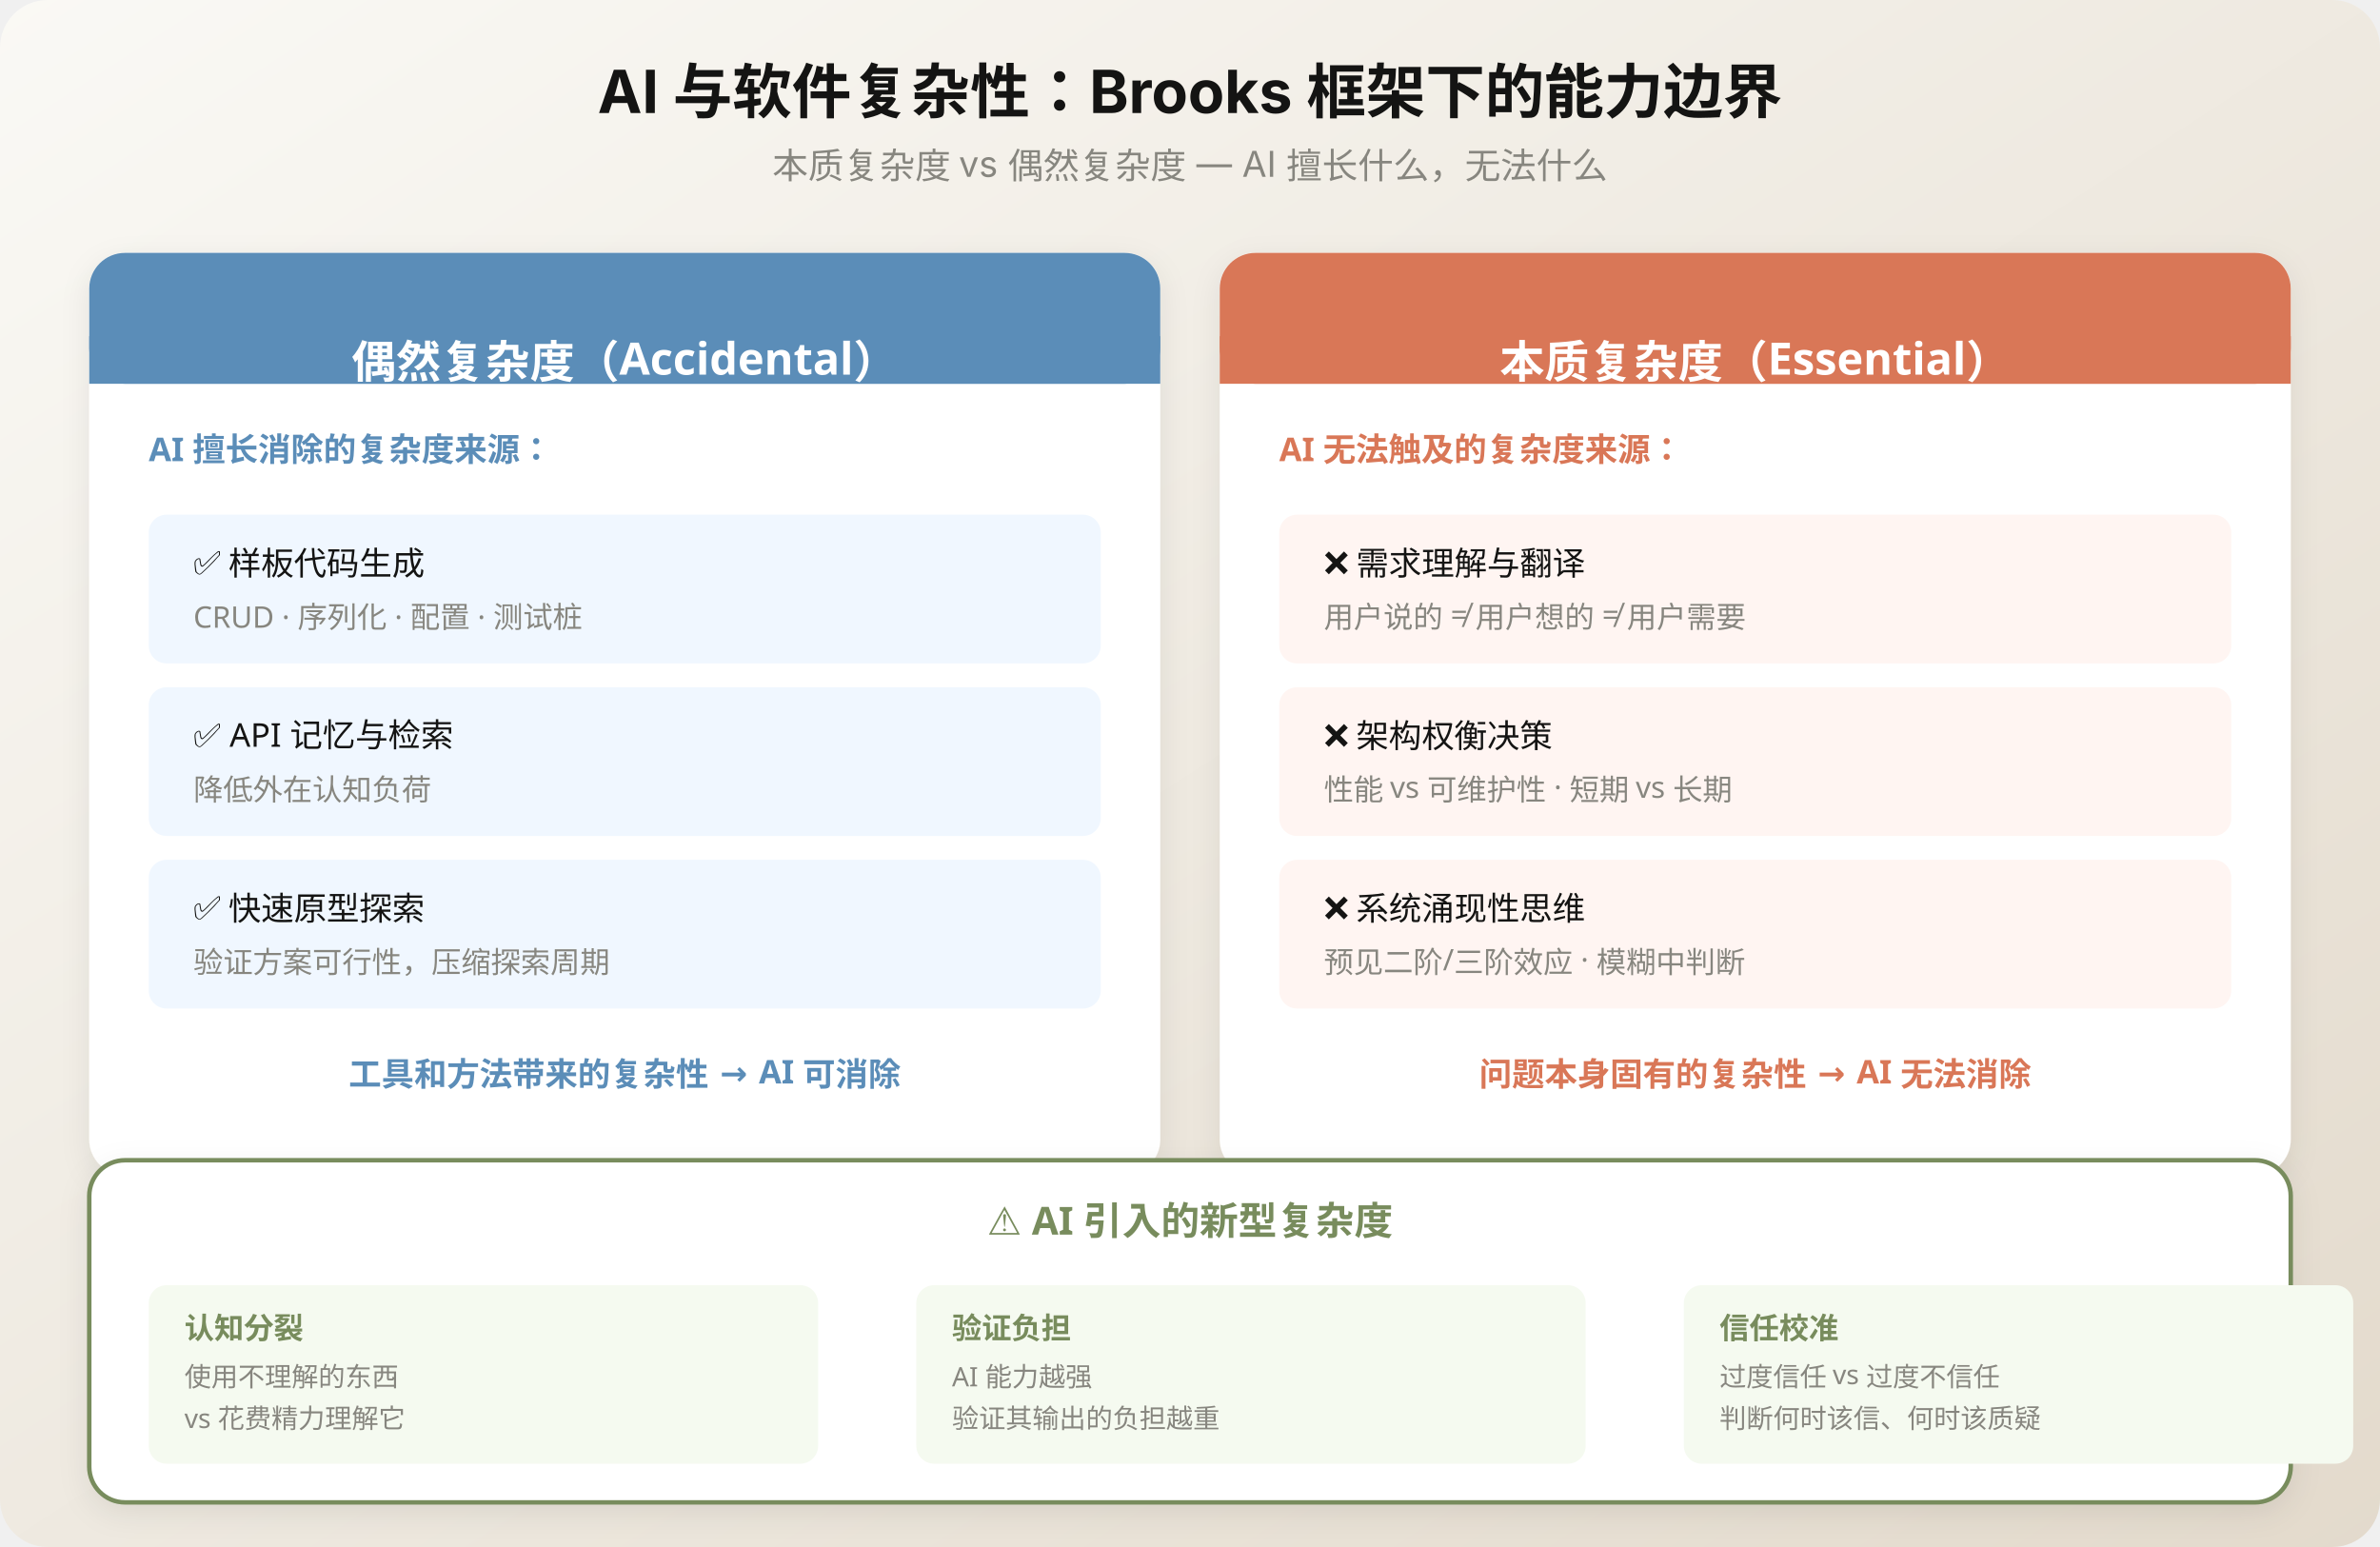
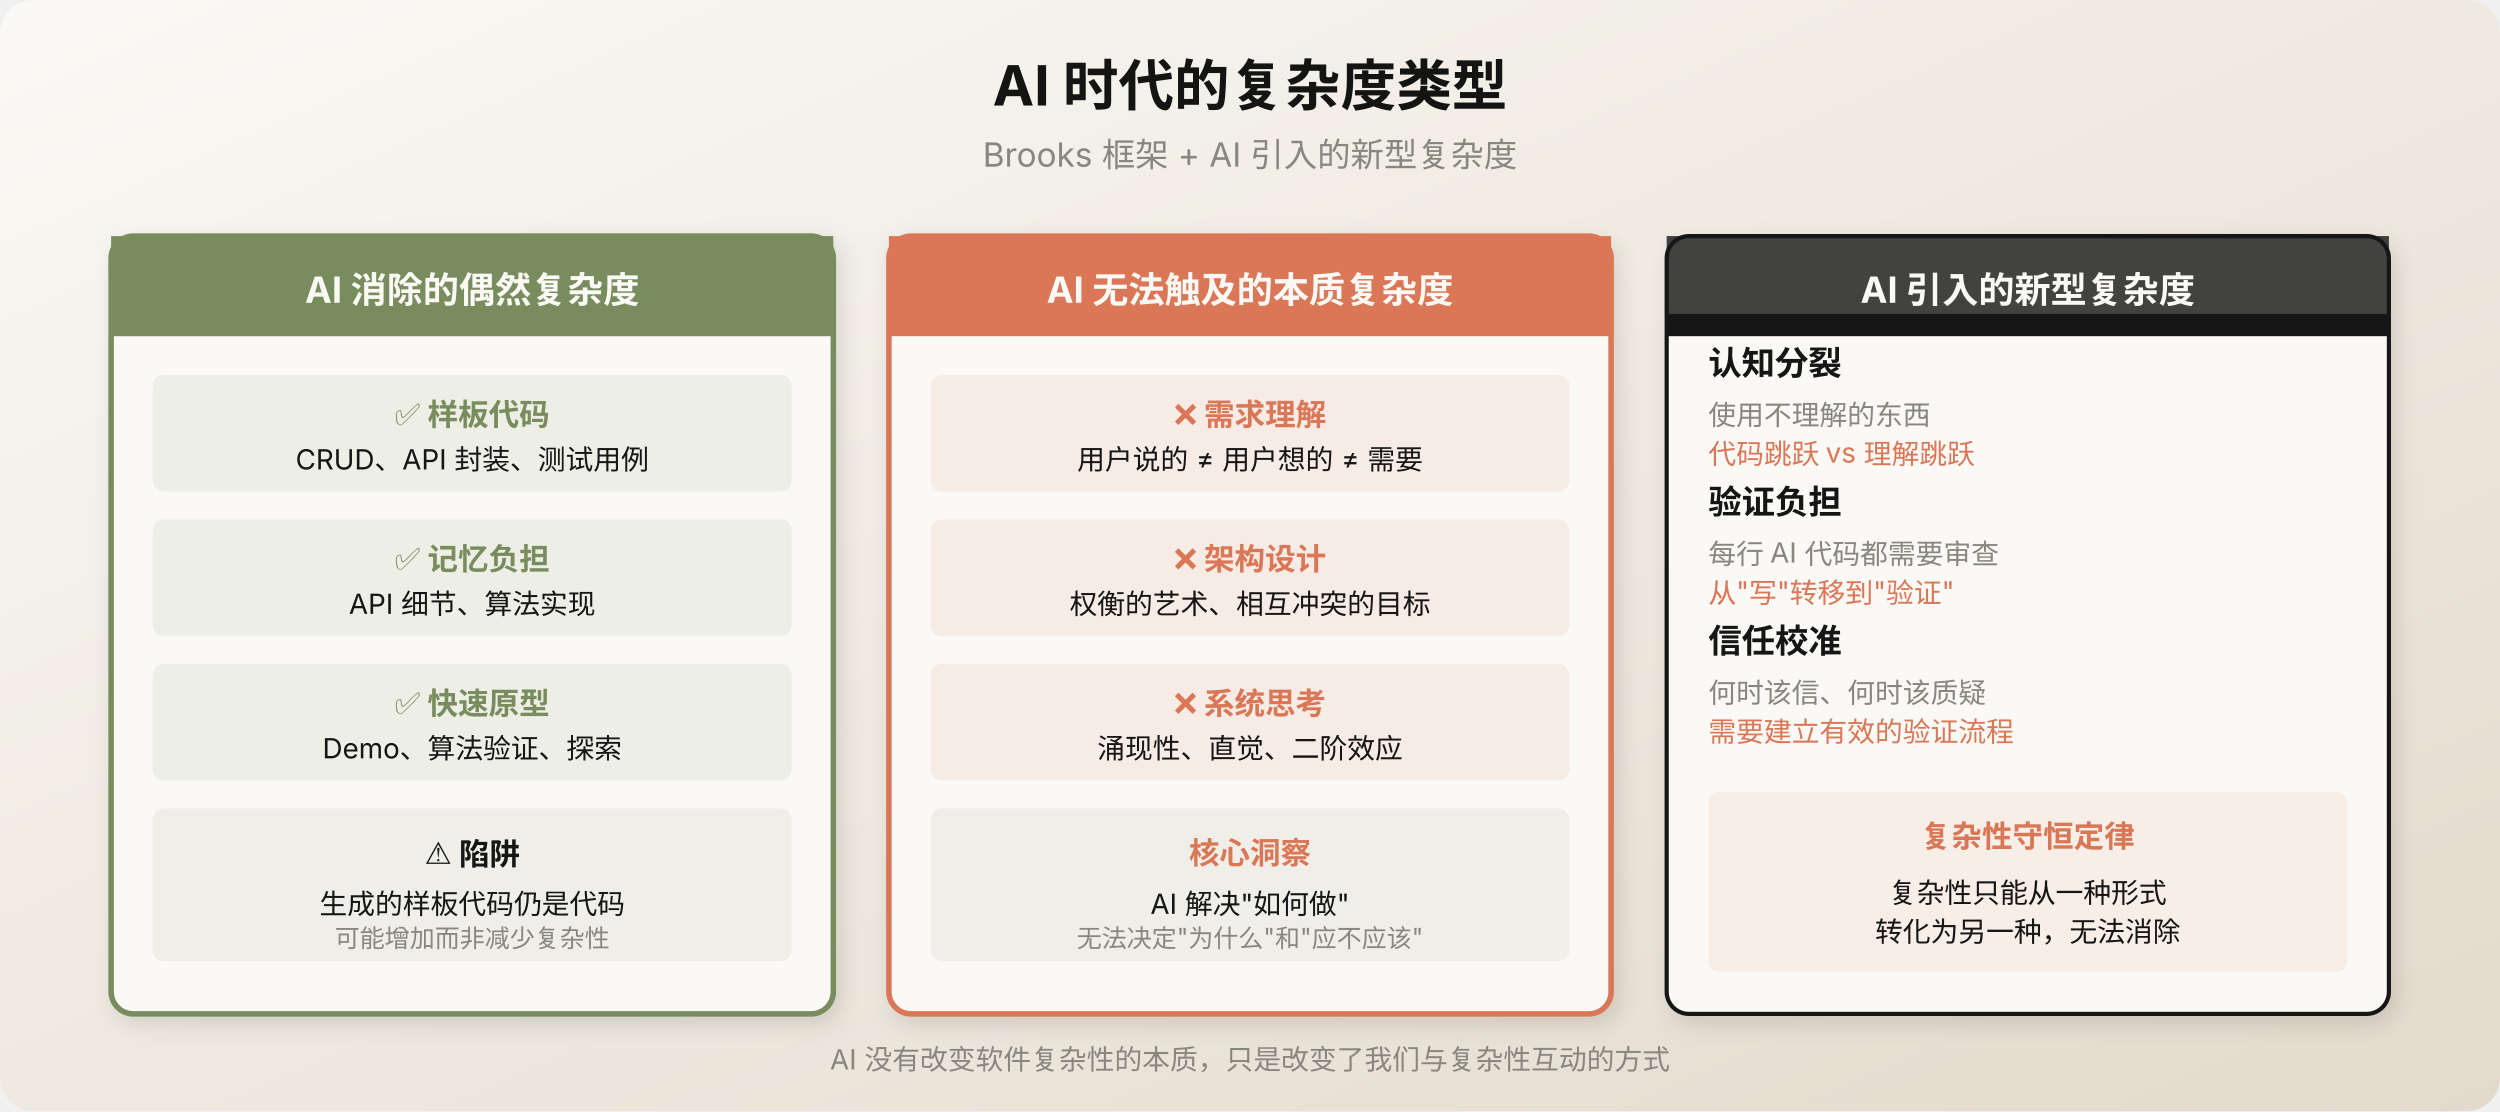
- <svg xmlns="http://www.w3.org/2000/svg" viewBox="0 0 800 520" role="img" aria-label="AI and Software Complexity">
+ <svg xmlns="http://www.w3.org/2000/svg" viewBox="0 0 900 400" font-family="system-ui, -apple-system, sans-serif">
  <defs>
-     <linearGradient id="bg5" x1="0%" y1="0%" x2="100%" y2="100%">
-       <stop offset="0%" stop-color="#FAF9F5" />
-       <stop offset="100%" stop-color="#E3DACC" />
+     <linearGradient id="bg6" x1="0%" y1="0%" x2="100%" y2="100%">
+       <stop offset="0%" style="stop-color:#FAF9F5" />
+       <stop offset="100%" style="stop-color:#E3DACC" />
    </linearGradient>
-     <linearGradient id="blue5" x1="0%" y1="0%" x2="0%" y2="100%">
-       <stop offset="0%" stop-color="#5B8DB8" />
-       <stop offset="100%" stop-color="#4A73A0" />
-     </linearGradient>
-     <linearGradient id="clay5" x1="0%" y1="0%" x2="0%" y2="100%">
-       <stop offset="0%" stop-color="#D97757" />
-       <stop offset="100%" stop-color="#C0634A" />
-     </linearGradient>
-     <filter id="sh5" x="-10%" y="-10%" width="120%" height="130%">
-       <feDropShadow dx="0" dy="3" stdDeviation="5" flood-color="#141413" flood-opacity="0.08" />
+     <filter id="shadow6" x="-20%" y="-20%" width="140%" height="140%">
+       <feDropShadow dx="2" dy="3" stdDeviation="4" flood-color="#141413" flood-opacity="0.12" />
    </filter>
  </defs>
-   <rect width="800" height="520" fill="url(#bg5)" rx="16" />
-   <text x="400" y="38" font-family="system-ui,-apple-system,sans-serif" font-size="20" font-weight="700" fill="#141413" text-anchor="middle">AI 与软件复杂性：Brooks 框架下的能力边界</text>
-   <text x="400" y="60" font-family="system-ui,-apple-system,sans-serif" font-size="12" fill="#87867F" text-anchor="middle">本质复杂度 vs 偶然复杂度 — AI 擅长什么，无法什么</text>
-   <rect x="30" y="85" width="360" height="310" fill="#FFFFFF" rx="12" filter="url(#sh5)" />
-   <rect x="30" y="85" width="360" height="44" fill="#5B8DB8" rx="12" />
-   <rect x="30" y="113" width="360" height="16" fill="#5B8DB8" />
-   <text x="210" y="113" font-family="system-ui,sans-serif" font-size="15" font-weight="600" fill="#FFFFFF" text-anchor="middle" dy="14">偶然复杂度（Accidental）</text>
-   <g transform="translate(50, 155)">
-     <text x="0" y="0" font-family="system-ui,sans-serif" font-size="11" font-weight="600" fill="#5B8DB8">AI 擅长消除的复杂度来源：</text>
-     <g transform="translate(0, 18)">
-       <rect x="0" y="0" width="320" height="50" fill="#F0F7FF" rx="6" />
-       <text x="15" y="20" font-family="system-ui,sans-serif" font-size="11" fill="#141413">✅ 样板代码生成</text>
-       <text x="15" y="38" font-family="system-ui,sans-serif" font-size="10" fill="#87867F">CRUD · 序列化 · 配置 · 测试桩</text>
+   <rect width="900" height="400" fill="url(#bg6)" rx="12" />
+   <text x="450" y="38" text-anchor="middle" font-size="20" font-weight="700" fill="#141413">AI 时代的复杂度类型</text>
+   <text x="450" y="60" text-anchor="middle" font-size="12" fill="#87867F">Brooks 框架 + AI 引入的新型复杂度</text>
+   <g transform="translate(40, 85)" filter="url(#shadow6)">
+     <rect width="260" height="280" fill="#FAF9F5" rx="8" stroke="#788C5D" stroke-width="2" />
+     <rect width="260" height="36" fill="#788C5D" rx="8" ry="0" />
+     <rect y="28" width="260" height="8" fill="#788C5D" />
+     <text x="130" y="24" text-anchor="middle" font-size="13" font-weight="700" fill="#FAF9F5">AI 消除的偶然复杂度</text>
+     <g transform="translate(15, 50)">
+       <rect width="230" height="42" fill="#788C5D" fill-opacity="0.1" rx="4" />
+       <text x="115" y="18" text-anchor="middle" font-size="11" font-weight="600" fill="#788C5D">✅ 样板代码</text>
+       <text x="115" y="34" text-anchor="middle" font-size="10" fill="#141413">CRUD、API 封装、测试用例</text>
    </g>
-     <g transform="translate(0, 76)">
-       <rect x="0" y="0" width="320" height="50" fill="#F0F7FF" rx="6" />
-       <text x="15" y="20" font-family="system-ui,sans-serif" font-size="11" fill="#141413">✅ API 记忆与检索</text>
-       <text x="15" y="38" font-family="system-ui,sans-serif" font-size="10" fill="#87867F">降低外在认知负荷</text>
+     <g transform="translate(15, 102)">
+       <rect width="230" height="42" fill="#788C5D" fill-opacity="0.1" rx="4" />
+       <text x="115" y="18" text-anchor="middle" font-size="11" font-weight="600" fill="#788C5D">✅ 记忆负担</text>
+       <text x="115" y="34" text-anchor="middle" font-size="10" fill="#141413">API 细节、算法实现</text>
    </g>
-     <g transform="translate(0, 134)">
-       <rect x="0" y="0" width="320" height="50" fill="#F0F7FF" rx="6" />
-       <text x="15" y="20" font-family="system-ui,sans-serif" font-size="11" fill="#141413">✅ 快速原型探索</text>
-       <text x="15" y="38" font-family="system-ui,sans-serif" font-size="10" fill="#87867F">验证方案可行性，压缩探索周期</text>
+     <g transform="translate(15, 154)">
+       <rect width="230" height="42" fill="#788C5D" fill-opacity="0.1" rx="4" />
+       <text x="115" y="18" text-anchor="middle" font-size="11" font-weight="600" fill="#788C5D">✅ 快速原型</text>
+       <text x="115" y="34" text-anchor="middle" font-size="10" fill="#141413">Demo、算法验证、探索</text>
+     </g>
+     <g transform="translate(15, 206)">
+       <rect width="230" height="55" fill="#141413" fill-opacity="0.05" rx="4" />
+       <text x="115" y="20" text-anchor="middle" font-size="11" font-weight="600" fill="#141413">⚠️ 陷阱</text>
+       <text x="115" y="38" text-anchor="middle" font-size="10" fill="#141413">生成的样板代码仍是代码</text>
+       <text x="115" y="50" text-anchor="middle" font-size="9" fill="#87867F">可能增加而非减少复杂性</text>
    </g>
  </g>
-   <text x="210" y="365" font-family="system-ui,sans-serif" font-size="11" font-weight="600" fill="#5B8DB8" text-anchor="middle">工具和方法带来的复杂性 → AI 可消除</text>
-   <rect x="410" y="85" width="360" height="310" fill="#FFFFFF" rx="12" filter="url(#sh5)" />
-   <rect x="410" y="85" width="360" height="44" fill="#D97757" rx="12" />
-   <rect x="410" y="113" width="360" height="16" fill="#D97757" />
-   <text x="590" y="113" font-family="system-ui,sans-serif" font-size="15" font-weight="600" fill="#FFFFFF" text-anchor="middle" dy="14">本质复杂度（Essential）</text>
-   <g transform="translate(430, 155)">
-     <text x="0" y="0" font-family="system-ui,sans-serif" font-size="11" font-weight="600" fill="#D97757">AI 无法触及的复杂度来源：</text>
-     <g transform="translate(0, 18)">
-       <rect x="0" y="0" width="320" height="50" fill="#FFF5F2" rx="6" />
-       <text x="15" y="20" font-family="system-ui,sans-serif" font-size="11" fill="#141413">❌ 需求理解与翻译</text>
-       <text x="15" y="38" font-family="system-ui,sans-serif" font-size="10" fill="#87867F">用户说的 ≠ 用户想的 ≠ 用户需要</text>
+   <g transform="translate(320, 85)" filter="url(#shadow6)">
+     <rect width="260" height="280" fill="#FAF9F5" rx="8" stroke="#D97757" stroke-width="2" />
+     <rect width="260" height="36" fill="#D97757" rx="8" ry="0" />
+     <rect y="28" width="260" height="8" fill="#D97757" />
+     <text x="130" y="24" text-anchor="middle" font-size="13" font-weight="700" fill="#FAF9F5">AI 无法触及的本质复杂度</text>
+     <g transform="translate(15, 50)">
+       <rect width="230" height="42" fill="#D97757" fill-opacity="0.1" rx="4" />
+       <text x="115" y="18" text-anchor="middle" font-size="11" font-weight="600" fill="#D97757">❌ 需求理解</text>
+       <text x="115" y="34" text-anchor="middle" font-size="10" fill="#141413">用户说的 ≠ 用户想的 ≠ 需要</text>
    </g>
-     <g transform="translate(0, 76)">
-       <rect x="0" y="0" width="320" height="50" fill="#FFF5F2" rx="6" />
-       <text x="15" y="20" font-family="system-ui,sans-serif" font-size="11" fill="#141413">❌ 架构权衡决策</text>
-       <text x="15" y="38" font-family="system-ui,sans-serif" font-size="10" fill="#87867F">性能 vs 可维护性 · 短期 vs 长期</text>
+     <g transform="translate(15, 102)">
+       <rect width="230" height="42" fill="#D97757" fill-opacity="0.1" rx="4" />
+       <text x="115" y="18" text-anchor="middle" font-size="11" font-weight="600" fill="#D97757">❌ 架构设计</text>
+       <text x="115" y="34" text-anchor="middle" font-size="10" fill="#141413">权衡的艺术、相互冲突的目标</text>
    </g>
-     <g transform="translate(0, 134)">
-       <rect x="0" y="0" width="320" height="50" fill="#FFF5F2" rx="6" />
-       <text x="15" y="20" font-family="system-ui,sans-serif" font-size="11" fill="#141413">❌ 系统涌现性思维</text>
-       <text x="15" y="38" font-family="system-ui,sans-serif" font-size="10" fill="#87867F">预见二阶/三阶效应 · 模糊中判断</text>
+     <g transform="translate(15, 154)">
+       <rect width="230" height="42" fill="#D97757" fill-opacity="0.1" rx="4" />
+       <text x="115" y="18" text-anchor="middle" font-size="11" font-weight="600" fill="#D97757">❌ 系统思考</text>
+       <text x="115" y="34" text-anchor="middle" font-size="10" fill="#141413">涌现性、直觉、二阶效应</text>
+     </g>
+     <g transform="translate(15, 206)">
+       <rect width="230" height="55" fill="#141413" fill-opacity="0.05" rx="4" />
+       <text x="115" y="20" text-anchor="middle" font-size="11" font-weight="600" fill="#D97757">核心洞察</text>
+       <text x="115" y="38" text-anchor="middle" font-size="10" fill="#141413">AI 解决"如何做"</text>
+       <text x="115" y="50" text-anchor="middle" font-size="9" fill="#87867F">无法决定"为什么"和"应不应该"</text>
    </g>
  </g>
-   <text x="590" y="365" font-family="system-ui,sans-serif" font-size="11" font-weight="600" fill="#D97757" text-anchor="middle">问题本身固有的复杂性 → AI 无法消除</text>
-   <rect x="30" y="390" width="740" height="115" fill="#FFFFFF" rx="12" filter="url(#sh5)" stroke="#788C5D" stroke-width="1.5" />
-   <text x="400" y="415" font-family="system-ui,sans-serif" font-size="13" font-weight="700" fill="#788C5D" text-anchor="middle">⚠️ AI 引入的新型复杂度</text>
-   <g transform="translate(50, 432)">
-     <g transform="translate(0, 0)">
-       <rect x="0" y="0" width="225" height="60" fill="#F5FAF0" rx="6" />
-       <text x="12" y="18" font-family="system-ui,sans-serif" font-size="10" font-weight="600" fill="#788C5D">认知分裂</text>
-       <text x="12" y="34" font-family="system-ui,sans-serif" font-size="9" fill="#87867F">使用不理解的东西</text>
-       <text x="12" y="48" font-family="system-ui,sans-serif" font-size="9" fill="#87867F">vs 花费精力理解它</text>
+   <g transform="translate(600, 85)" filter="url(#shadow6)">
+     <rect width="260" height="280" fill="#FAF9F5" rx="8" stroke="#141413" stroke-width="1.5" />
+     <rect width="260" height="36" fill="#141413" fill-opacity="0.8" rx="8" ry="0" />
+     <rect y="28" width="260" height="8" fill="#141413" />
+     <text x="130" y="24" text-anchor="middle" font-size="13" font-weight="700" fill="#FAF9F5">AI 引入的新型复杂度</text>
+     <g transform="translate(15, 50)">
+       <text x="0" y="0" font-size="12" font-weight="600" fill="#141413">认知分裂</text>
+       <text x="0" y="18" font-size="10" fill="#87867F">使用不理解的东西</text>
+       <text x="0" y="32" font-size="10" fill="#D97757">代码跳跃 vs 理解跳跃</text>
    </g>
-     <g transform="translate(258, 0)">
-       <rect x="0" y="0" width="225" height="60" fill="#F5FAF0" rx="6" />
-       <text x="12" y="18" font-family="system-ui,sans-serif" font-size="10" font-weight="600" fill="#788C5D">验证负担</text>
-       <text x="12" y="34" font-family="system-ui,sans-serif" font-size="9" fill="#87867F">AI 能力越强</text>
-       <text x="12" y="48" font-family="system-ui,sans-serif" font-size="9" fill="#87867F">验证其输出的负担越重</text>
+     <g transform="translate(15, 100)">
+       <text x="0" y="0" font-size="12" font-weight="600" fill="#141413">验证负担</text>
+       <text x="0" y="18" font-size="10" fill="#87867F">每行 AI 代码都需要审查</text>
+       <text x="0" y="32" font-size="10" fill="#D97757">从"写"转移到"验证"</text>
    </g>
-     <g transform="translate(516, 0)">
-       <rect x="0" y="0" width="225" height="60" fill="#F5FAF0" rx="6" />
-       <text x="12" y="18" font-family="system-ui,sans-serif" font-size="10" font-weight="600" fill="#788C5D">信任校准</text>
-       <text x="12" y="34" font-family="system-ui,sans-serif" font-size="9" fill="#87867F">过度信任 vs 过度不信任</text>
-       <text x="12" y="48" font-family="system-ui,sans-serif" font-size="9" fill="#87867F">判断何时该信、何时该质疑</text>
+     <g transform="translate(15, 150)">
+       <text x="0" y="0" font-size="12" font-weight="600" fill="#141413">信任校准</text>
+       <text x="0" y="18" font-size="10" fill="#87867F">何时该信、何时该质疑</text>
+       <text x="0" y="32" font-size="10" fill="#D97757">需要建立有效的验证流程</text>
+     </g>
+     <g transform="translate(15, 200)">
+       <rect width="230" height="65" fill="#D97757" fill-opacity="0.08" rx="4" />
+       <text x="115" y="20" text-anchor="middle" font-size="11" font-weight="700" fill="#D97757">复杂性守恒定律</text>
+       <text x="115" y="40" text-anchor="middle" font-size="10" fill="#141413">复杂性只能从一种形式</text>
+       <text x="115" y="54" text-anchor="middle" font-size="10" fill="#141413">转化为另一种，无法消除</text>
    </g>
  </g>
+   <text x="450" y="385" text-anchor="middle" font-size="10" fill="#87867F">AI 没有改变软件复杂性的本质，只是改变了我们与复杂性互动的方式</text>
</svg>
